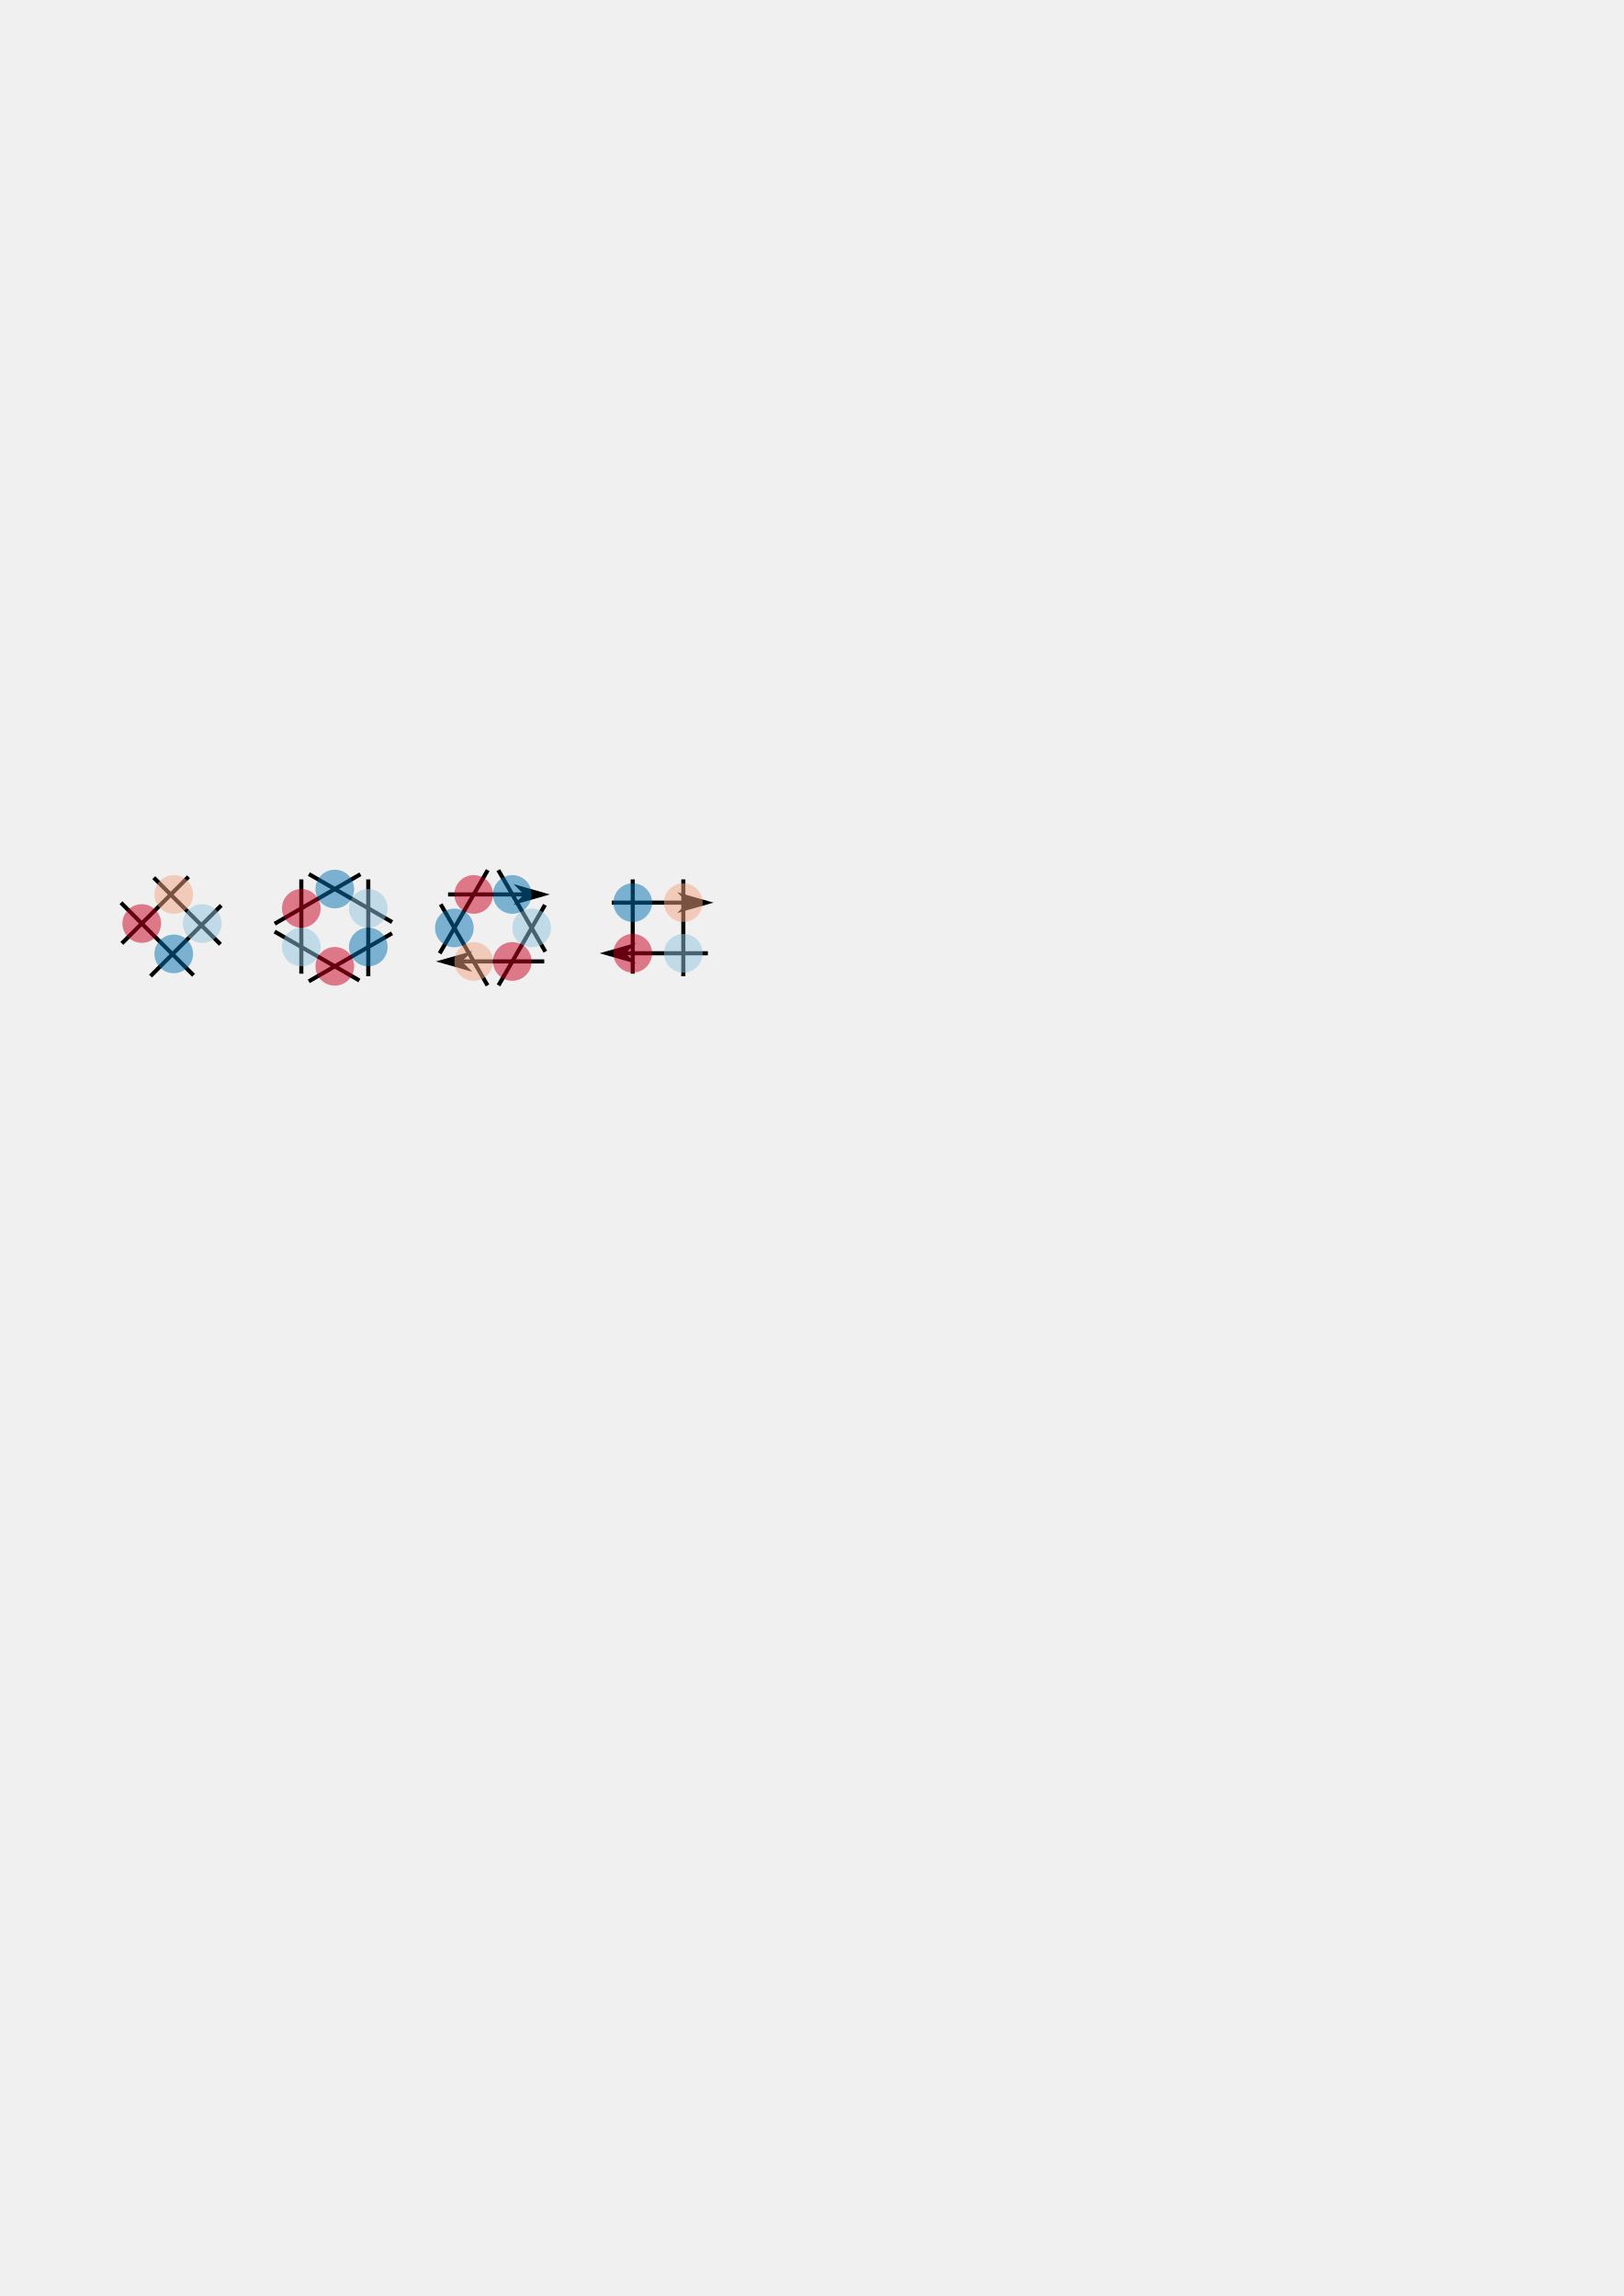
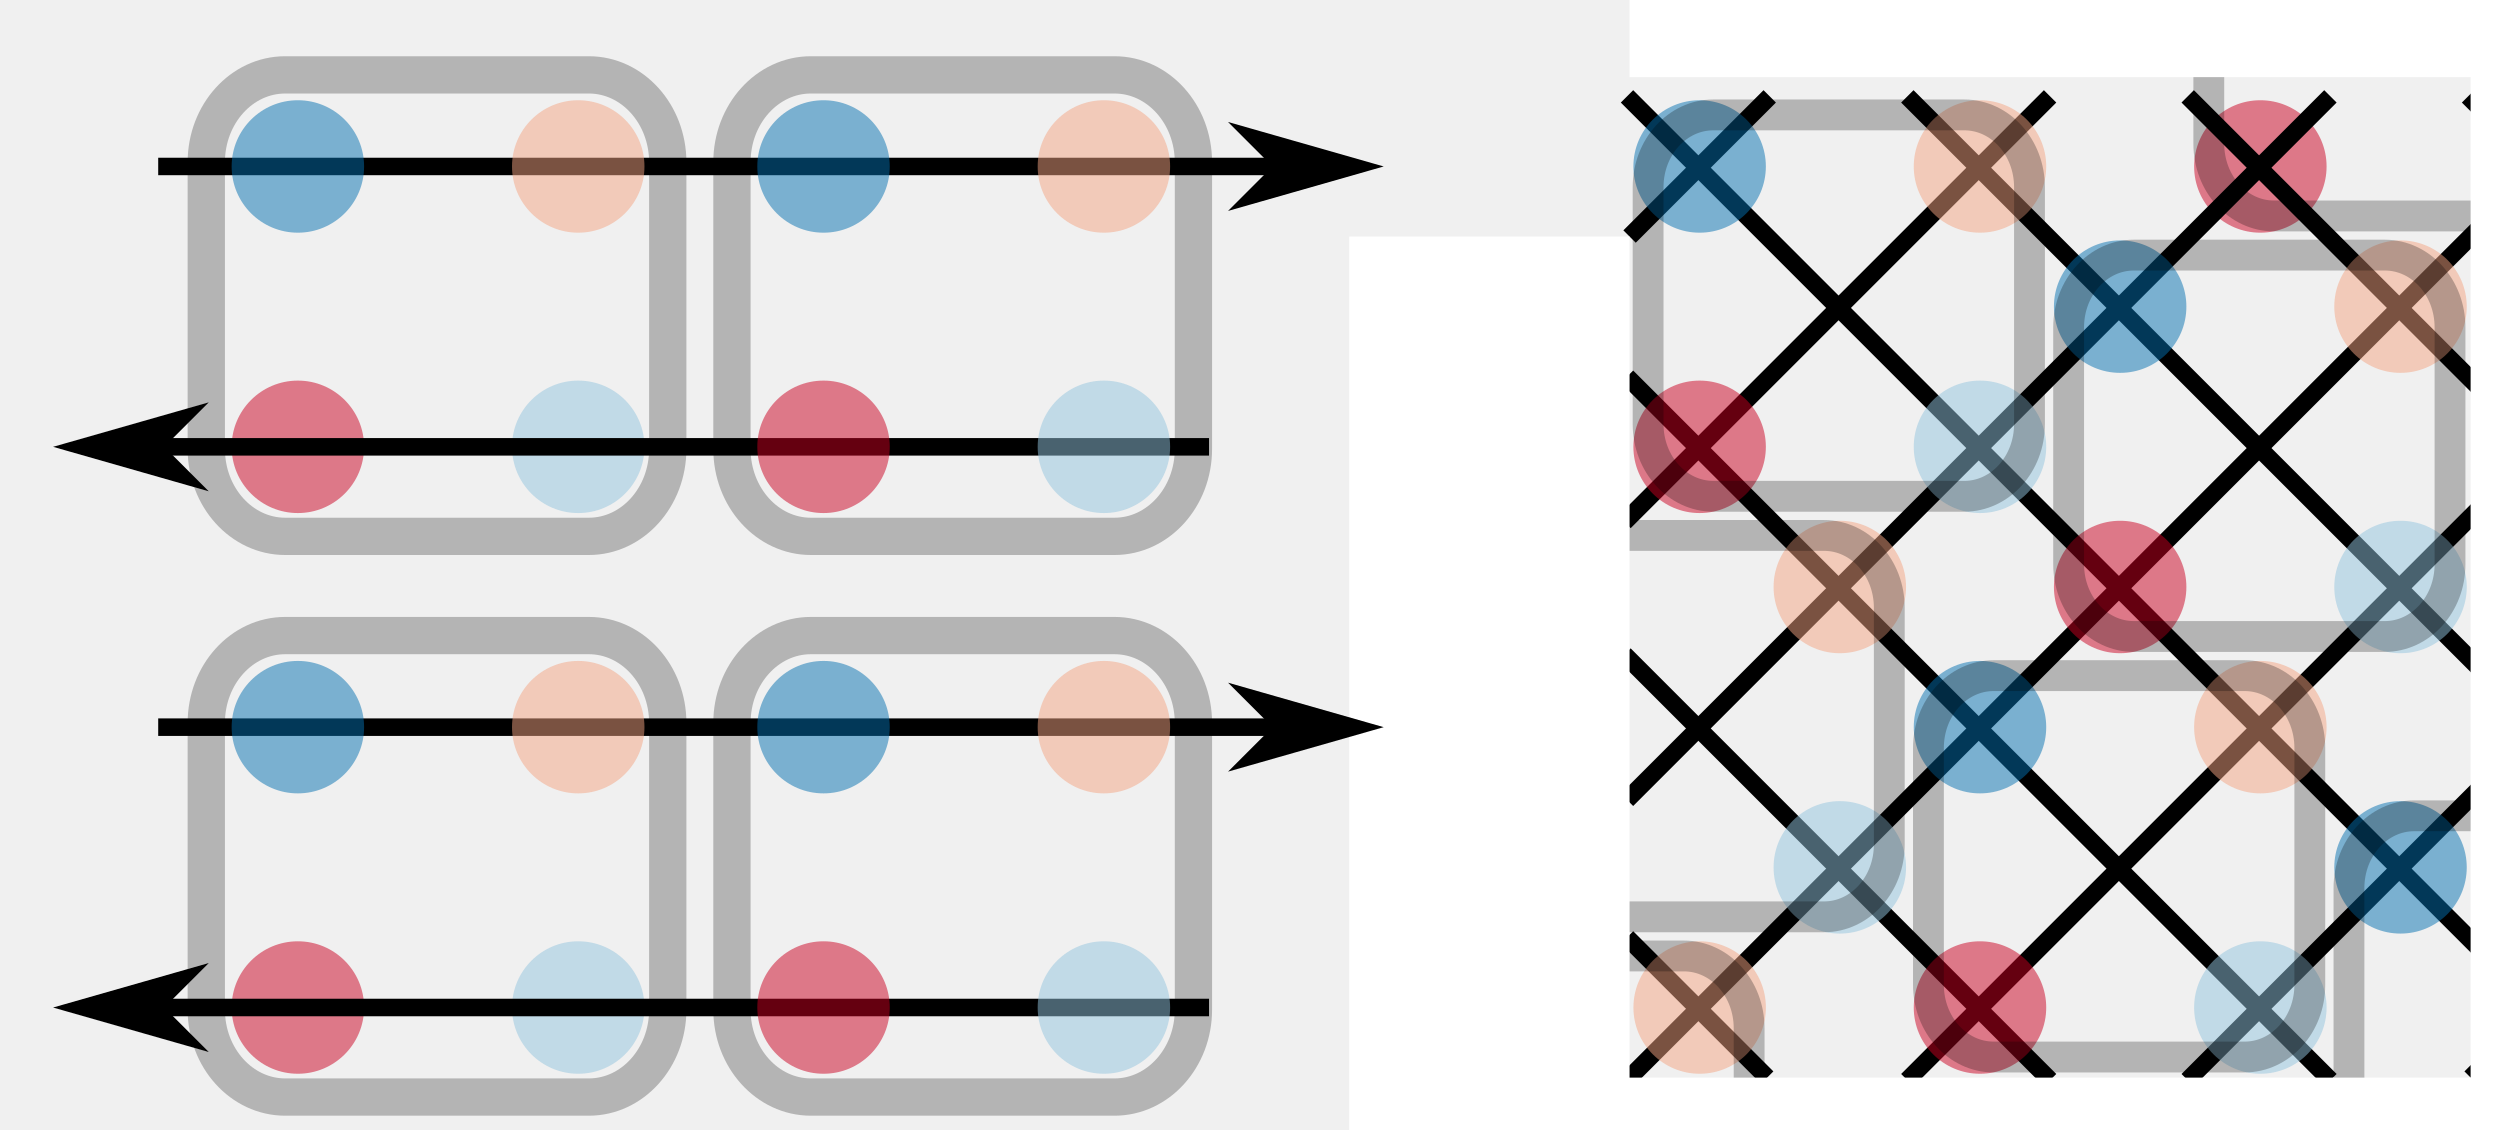
- <svg xmlns="http://www.w3.org/2000/svg" width="210mm" height="297mm" viewBox="0 0 210 297" version="1.1" id="svg8">
+ <svg xmlns="http://www.w3.org/2000/svg" width="75.5mm" height="34.1mm" viewBox="0 0 75.5 34.1" version="1.1" id="svg8">
  <defs id="defs2">
-     <marker style="overflow:visible;" id="marker2027" refX="0.0" refY="0.0" orient="auto">
-       <path transform="scale(0.4) rotate(180) translate(10,0)" style="fill-rule:evenodd;stroke:#000000;stroke-width:1pt;stroke-opacity:1;fill:#000000;fill-opacity:1" d="M 0.0,0.0 L 5.0,-5.0 L -12.5,0.0 L 5.0,5.0 L 0.0,0.0 z " id="path2025" />
+     <marker style="overflow:visible" id="Arrow1Lend" refX="0" refY="0" orient="auto">
+       <path transform="matrix(-0.8,0,0,-0.8,-10,0)" style="fill:context-stroke;fill-rule:evenodd;stroke:context-stroke;stroke-width:1pt" d="M 0,0 5,-5 -12.5,0 5,5 Z" id="path6977" />
    </marker>
-     <marker style="overflow:visible;" id="marker2017" refX="0.0" refY="0.0" orient="auto">
-       <path transform="scale(0.4) rotate(180) translate(10,0)" style="fill-rule:evenodd;stroke:#000000;stroke-width:1pt;stroke-opacity:1;fill:#000000;fill-opacity:1" d="M 0.0,0.0 L 5.0,-5.0 L -12.5,0.0 L 5.0,5.0 L 0.0,0.0 z " id="path2015" />
+     <marker style="overflow:visible" id="marker2027" refX="0" refY="0" orient="auto">
+       <path transform="matrix(-0.4,0,0,-0.4,-4,0)" style="fill:#000000;fill-opacity:1;fill-rule:evenodd;stroke:#000000;stroke-width:1pt;stroke-opacity:1" d="M 0,0 5,-5 -12.5,0 5,5 Z" id="path2025" />
    </marker>
-     <marker style="overflow:visible;" id="marker2007" refX="0.0" refY="0.0" orient="auto">
-       <path transform="scale(0.4) rotate(180) translate(10,0)" style="fill-rule:evenodd;stroke:#000000;stroke-width:1pt;stroke-opacity:1;fill:#000000;fill-opacity:1" d="M 0.0,0.0 L 5.0,-5.0 L -12.5,0.0 L 5.0,5.0 L 0.0,0.0 z " id="path2005" />
+     <marker style="overflow:visible" id="marker2017" refX="0" refY="0" orient="auto">
+       <path transform="matrix(-0.4,0,0,-0.4,-4,0)" style="fill:#000000;fill-opacity:1;fill-rule:evenodd;stroke:#000000;stroke-width:1pt;stroke-opacity:1" d="M 0,0 5,-5 -12.5,0 5,5 Z" id="path2015" />
    </marker>
-     <marker style="overflow:visible;" id="marker1949" refX="0.0" refY="0.0" orient="auto">
-       <path transform="scale(0.4) rotate(180) translate(10,0)" style="fill-rule:evenodd;stroke:#000000;stroke-width:1pt;stroke-opacity:1;fill:#000000;fill-opacity:1" d="M 0.0,0.0 L 5.0,-5.0 L -12.5,0.0 L 5.0,5.0 L 0.0,0.0 z " id="path1947" />
+     <marker style="overflow:visible" id="marker2007" refX="0" refY="0" orient="auto">
+       <path transform="matrix(-0.4,0,0,-0.4,-4,0)" style="fill:#000000;fill-opacity:1;fill-rule:evenodd;stroke:#000000;stroke-width:1pt;stroke-opacity:1" d="M 0,0 5,-5 -12.5,0 5,5 Z" id="path2005" />
    </marker>
-     <marker style="overflow:visible;" id="marker1605" refX="0.0" refY="0.0" orient="auto">
-       <path transform="scale(0.2) rotate(180) translate(6,0)" style="fill-rule:evenodd;stroke:#000000;stroke-width:1pt;stroke-opacity:1;fill:#000000;fill-opacity:0.533" d="M 0.0,0.0 L 5.0,-5.0 L -12.5,0.0 L 5.0,5.0 L 0.0,0.0 z " id="path1603" />
+     <marker style="overflow:visible" id="marker1949" refX="0" refY="0" orient="auto">
+       <path transform="matrix(-0.4,0,0,-0.4,-4,0)" style="fill:#000000;fill-opacity:1;fill-rule:evenodd;stroke:#000000;stroke-width:1pt;stroke-opacity:1" d="M 0,0 5,-5 -12.5,0 5,5 Z" id="path1947" />
    </marker>
-     <marker style="overflow:visible;" id="marker1595" refX="0.0" refY="0.0" orient="auto">
-       <path transform="scale(0.2) rotate(180) translate(6,0)" style="fill-rule:evenodd;stroke:#000000;stroke-width:1pt;stroke-opacity:1;fill:#000000;fill-opacity:0.533" d="M 0.0,0.0 L 5.0,-5.0 L -12.5,0.0 L 5.0,5.0 L 0.0,0.0 z " id="path1593" />
+     <marker style="overflow:visible" id="marker1605" refX="0" refY="0" orient="auto">
+       <path transform="matrix(-0.2,0,0,-0.2,-1.2,0)" style="fill:#000000;fill-opacity:0.533;fill-rule:evenodd;stroke:#000000;stroke-width:1pt;stroke-opacity:1" d="M 0,0 5,-5 -12.5,0 5,5 Z" id="path1603" />
    </marker>
-     <marker style="overflow:visible;" id="Arrow1Mend" refX="0.0" refY="0.0" orient="auto">
-       <path transform="scale(0.4) rotate(180) translate(10,0)" style="fill-rule:evenodd;stroke:#000000;stroke-width:1pt;stroke-opacity:1;fill:#377eb8;fill-opacity:0.533" d="M 0.0,0.0 L 5.0,-5.0 L -12.5,0.0 L 5.0,5.0 L 0.0,0.0 z " id="path1012" />
+     <marker style="overflow:visible" id="marker1595" refX="0" refY="0" orient="auto">
+       <path transform="matrix(-0.2,0,0,-0.2,-1.2,0)" style="fill:#000000;fill-opacity:0.533;fill-rule:evenodd;stroke:#000000;stroke-width:1pt;stroke-opacity:1" d="M 0,0 5,-5 -12.5,0 5,5 Z" id="path1593" />
    </marker>
-     <marker style="overflow:visible;" id="Arrow2Mend" refX="0.0" refY="0.0" orient="auto">
-       <path transform="scale(0.6) rotate(180) translate(0,0)" d="M 8.719,4.034 L -2.207,0.016 L 8.719,-4.002 C 6.973,-1.63 6.983,1.616 8.719,4.034 z " style="fill-rule:evenodd;stroke-width:0.625;stroke-linejoin:round;stroke:#000000;stroke-opacity:1;fill:#377eb8;fill-opacity:0.533" id="path1030" />
+     <marker style="overflow:visible" id="Arrow1Mend" refX="0" refY="0" orient="auto">
+       <path transform="matrix(-0.4,0,0,-0.4,-4,0)" style="fill:#377eb8;fill-opacity:0.533;fill-rule:evenodd;stroke:#000000;stroke-width:1pt;stroke-opacity:1" d="M 0,0 5,-5 -12.5,0 5,5 Z" id="path1012" />
+     </marker>
+     <marker style="overflow:visible" id="Arrow2Mend" refX="0" refY="0" orient="auto">
+       <path transform="scale(-0.6)" d="M 8.719,4.034 -2.207,0.016 8.719,-4.002 c -1.745,2.372 -1.735,5.617 -6e-7,8.035 z" style="fill:#377eb8;fill-opacity:0.533;fill-rule:evenodd;stroke:#000000;stroke-width:0.625;stroke-linejoin:round;stroke-opacity:1" id="path1030" />
    </marker>
  </defs>
-   <g id="layer1">
-     <path style="fill:#377eb8;fill-opacity:0.533;stroke:#000000;stroke-width:0.529;stroke-linejoin:bevel;stroke-miterlimit:4;stroke-dasharray:none;stroke-opacity:1" d="m 25.032,126.159 -9.388,-9.388" id="path2473" />
-     <path style="fill:#377eb8;fill-opacity:0.533;stroke:#000000;stroke-width:0.529;stroke-linejoin:bevel;stroke-miterlimit:4;stroke-dasharray:none;stroke-opacity:1" d="m 70.532,123.101 -6.088,-10.544" id="path911" />
-     <path style="fill:#377eb8;fill-opacity:0.533;stroke:#000000;stroke-width:0.529;stroke-linejoin:bevel;stroke-miterlimit:4;stroke-dasharray:none;stroke-opacity:1" d="M 63.054,127.469 56.998,116.979" id="path913" />
-     <path style="fill:#377eb8;fill-opacity:0.533;stroke:#000000;stroke-width:0.529;stroke-linejoin:bevel;stroke-miterlimit:4;stroke-dasharray:none;stroke-opacity:1" d="m 70.482,117.058 -6.006,10.403" id="path917" />
-     <path style="fill:#377eb8;fill-opacity:0.533;stroke:#000000;stroke-width:0.529;stroke-linejoin:bevel;stroke-miterlimit:4;stroke-dasharray:none;stroke-opacity:1" d="m 63.081,112.557 -6.22,10.774" id="path919" />
-     <path style="fill:#000000;fill-opacity:1;stroke:#000000;stroke-width:0.529;stroke-linejoin:bevel;stroke-miterlimit:4;stroke-dasharray:none;stroke-opacity:1;marker-end:url(#marker1949)" d="M 70.388,124.367 H 57.429" id="path925" />
-     <path style="fill:#377eb8;fill-opacity:0.533;stroke:#000000;stroke-width:0.529;stroke-linejoin:bevel;stroke-miterlimit:4;stroke-dasharray:none;stroke-opacity:1" d="m 46.615,113.087 -11.091,6.403" id="path837" />
-     <path style="fill:#377eb8;fill-opacity:0.533;stroke:#000000;stroke-width:0.529;stroke-linejoin:bevel;stroke-miterlimit:4;stroke-dasharray:none;stroke-opacity:1" d="m 50.705,120.725 -10.766,6.216" id="path839" />
-     <path style="fill:#377eb8;fill-opacity:0.533;stroke:#000000;stroke-width:0.529;stroke-linejoin:bevel;stroke-miterlimit:4;stroke-dasharray:none;stroke-opacity:1" d="m 39.95,113.065 10.766,6.216" id="path843" />
-     <path style="fill:#377eb8;fill-opacity:0.533;stroke:#000000;stroke-width:0.529;stroke-linejoin:bevel;stroke-miterlimit:4;stroke-dasharray:none;stroke-opacity:1" d="m 35.518,120.506 10.965,6.33" id="path845" />
-     <path style="fill:#377eb8;fill-opacity:0.533;stroke:#000000;stroke-width:0.529;stroke-linejoin:bevel;stroke-miterlimit:4;stroke-dasharray:none;stroke-opacity:1" d="m 38.971,113.759 v 12.191" id="path849" />
-     <path style="fill:#377eb8;fill-opacity:0.533;stroke:#000000;stroke-width:0.529;stroke-linejoin:bevel;stroke-miterlimit:4;stroke-dasharray:none;stroke-opacity:1" d="m 47.631,113.759 v 12.528" id="path851" />
-     <path style="fill:#000000;fill-opacity:1;stroke:#000000;stroke-width:0.529;stroke-linejoin:bevel;stroke-miterlimit:4;stroke-dasharray:none;stroke-opacity:1;marker-end:url(#marker2007)" d="m 57.952,115.702 h 12.124" id="path1369" />
-     <path style="fill:#000000;fill-opacity:1;stroke:#000000;stroke-width:0.529;stroke-linejoin:bevel;stroke-miterlimit:4;stroke-dasharray:none;stroke-opacity:1;marker-end:url(#marker2027)" d="M 91.554,123.309 H 78.596" id="path1553" />
-     <path style="fill:#377eb8;fill-opacity:0.533;stroke:#000000;stroke-width:0.529;stroke-linejoin:bevel;stroke-miterlimit:4;stroke-dasharray:none;stroke-opacity:1" d="m 81.834,113.759 v 12.191" id="path1563" />
-     <path style="fill:#377eb8;fill-opacity:0.533;stroke:#000000;stroke-width:0.529;stroke-linejoin:bevel;stroke-miterlimit:4;stroke-dasharray:none;stroke-opacity:1" d="m 88.377,113.759 v 12.528" id="path1565" />
-     <path style="fill:#000000;fill-opacity:1;stroke:#000000;stroke-width:0.529;stroke-linejoin:bevel;stroke-miterlimit:4;stroke-dasharray:none;stroke-opacity:1;marker-end:url(#marker2017)" d="M 79.118,116.76 H 91.243" id="path1567" />
-     <path style="fill:#377eb8;fill-opacity:0.533;stroke:#000000;stroke-width:0.529;stroke-linejoin:bevel;stroke-miterlimit:4;stroke-dasharray:none;stroke-opacity:1" d="m 24.384,113.413 -8.621,8.621" id="path2451" />
-     <path style="fill:#377eb8;fill-opacity:0.533;stroke:#000000;stroke-width:0.529;stroke-linejoin:bevel;stroke-miterlimit:4;stroke-dasharray:none;stroke-opacity:1" d="m 28.51,122.152 -8.621,-8.621" id="path2471" />
-     <path style="fill:#377eb8;fill-opacity:0.533;stroke:#000000;stroke-width:0.529;stroke-linejoin:bevel;stroke-miterlimit:4;stroke-dasharray:none;stroke-opacity:1" d="m 28.617,117.117 -9.15,9.15" id="path2289" />
-     <circle style="fill:#0571b0;fill-opacity:0.5;stroke:none;stroke-width:0.529;stroke-linejoin:bevel;stroke-miterlimit:4;stroke-dasharray:none;stroke-opacity:1" id="circle945" cx="115.702" cy="-66.26" r="2.5" transform="rotate(90)" />
-     <circle style="fill:#0571b0;fill-opacity:0.5;stroke:none;stroke-width:0.529;stroke-linejoin:bevel;stroke-miterlimit:4;stroke-dasharray:none;stroke-opacity:1" id="circle903" cx="81.834" cy="116.76" r="2.5" />
-     <circle style="fill:#0571b0;fill-opacity:0.5;stroke:none;stroke-width:0.529;stroke-linejoin:bevel;stroke-miterlimit:4;stroke-dasharray:none;stroke-opacity:1" id="circle960" cx="115" cy="-43.301" r="2.5" transform="rotate(90)" />
-     <circle style="fill:#0571b0;fill-opacity:0.5;stroke:none;stroke-width:0.529;stroke-linejoin:bevel;stroke-miterlimit:4;stroke-dasharray:none;stroke-opacity:1" id="circle964" cx="122.5" cy="-47.631" r="2.5" transform="rotate(90)" />
-     <circle style="fill:#f4a582;fill-opacity:0.5;stroke:none;stroke-width:0.529;stroke-linejoin:bevel;stroke-miterlimit:4;stroke-dasharray:none;stroke-opacity:1" id="circle3127" cx="61.263" cy="124.367" r="2.5" />
-     <circle style="fill:#f4a582;fill-opacity:0.5;stroke:none;stroke-width:0.529;stroke-linejoin:bevel;stroke-miterlimit:4;stroke-dasharray:none;stroke-opacity:1" id="circle905" cx="88.377" cy="116.76" r="2.5" />
-     <circle style="fill:#f4a582;fill-opacity:0.5;stroke:none;stroke-width:0.529;stroke-linejoin:bevel;stroke-miterlimit:4;stroke-dasharray:none;stroke-opacity:1" id="circle2293" cx="22.474" cy="115.702" r="2.5" />
-     <circle style="fill:#ca0020;fill-opacity:0.5;stroke:none;stroke-width:0.529;stroke-linejoin:bevel;stroke-miterlimit:4;stroke-dasharray:none;stroke-opacity:1" id="circle952" cx="66.263" cy="124.367" r="2.5" />
-     <circle style="fill:#92c5de;fill-opacity:0.5;stroke:none;stroke-width:0.529;stroke-linejoin:bevel;stroke-miterlimit:4;stroke-dasharray:none;stroke-opacity:1" id="circle907" cx="38.971" cy="122.5" r="2.5" />
-     <circle style="fill:#ca0020;fill-opacity:0.5;stroke:none;stroke-width:0.529;stroke-linejoin:bevel;stroke-miterlimit:4;stroke-dasharray:none;stroke-opacity:1" id="circle3133" cx="81.834" cy="123.309" r="2.5" />
-     <circle style="fill:#92c5de;fill-opacity:0.5;stroke:none;stroke-width:0.529;stroke-linejoin:bevel;stroke-miterlimit:4;stroke-dasharray:none;stroke-opacity:1" id="circle3131" cx="88.377" cy="123.309" r="2.5" />
-     <circle style="fill:#0571b0;fill-opacity:0.5;stroke:none;stroke-width:0.529;stroke-linejoin:bevel;stroke-miterlimit:4;stroke-dasharray:none;stroke-opacity:1" id="circle3125" cx="120.037" cy="-58.763" r="2.5" transform="rotate(90)" />
-     <circle style="fill:#ca0020;fill-opacity:0.5;stroke:none;stroke-width:0.529;stroke-linejoin:bevel;stroke-miterlimit:4;stroke-dasharray:none;stroke-opacity:1" id="circle3123" cx="61.266" cy="115.702" r="2.5" />
-     <circle style="fill:#ca0020;fill-opacity:0.5;stroke:none;stroke-width:0.529;stroke-linejoin:bevel;stroke-miterlimit:4;stroke-dasharray:none;stroke-opacity:1" id="circle3112" cx="38.971" cy="117.5" r="2.5" />
-     <circle style="fill:#ca0020;fill-opacity:0.5;stroke:none;stroke-width:0.529;stroke-linejoin:bevel;stroke-miterlimit:4;stroke-dasharray:none;stroke-opacity:1" id="circle944" cx="43.301" cy="125" r="2.5" />
-     <circle style="fill:#0571b0;fill-opacity:0.5;stroke:none;stroke-width:0.529;stroke-linejoin:bevel;stroke-miterlimit:4;stroke-dasharray:none;stroke-opacity:1" id="circle2515" cx="22.474" cy="123.392" r="2.5" />
-     <circle style="fill:#ca0020;fill-opacity:0.5;stroke:none;stroke-width:0.529;stroke-linejoin:bevel;stroke-miterlimit:4;stroke-dasharray:none;stroke-opacity:1" id="circle2285" cx="18.335" cy="119.462" r="2.5" />
-     <circle style="fill:#92c5de;fill-opacity:0.5;stroke:none;stroke-width:0.529;stroke-linejoin:bevel;stroke-miterlimit:4;stroke-dasharray:none;stroke-opacity:1" id="path883" cx="47.631" cy="117.5" r="2.5" />
-     <circle style="fill:#92c5de;fill-opacity:0.5;stroke:none;stroke-width:0.529;stroke-linejoin:bevel;stroke-miterlimit:4;stroke-dasharray:none;stroke-opacity:1" id="circle2287" cx="26.151" cy="119.462" r="2.5" />
-     <circle style="fill:#92c5de;fill-opacity:0.5;stroke:none;stroke-width:0.529;stroke-linejoin:bevel;stroke-miterlimit:4;stroke-dasharray:none;stroke-opacity:1" id="circle948" cx="120.037" cy="-68.763" r="2.5" transform="rotate(90)" />
+   <g id="layer1" transform="translate(-18.45134,-112.6548)">
+     <path style="fill:#377eb8;fill-opacity:0.533;stroke:#000000;stroke-width:0.529;stroke-linejoin:bevel;stroke-miterlimit:4;stroke-dasharray:none;stroke-opacity:1" d="m 92.987,115.565 4.233,4.233" id="path2026" />
+     <circle style="fill:#ca0020;fill-opacity:0.5;stroke:none;stroke-width:0.423;stroke-linejoin:bevel;stroke-miterlimit:4;stroke-dasharray:none;stroke-opacity:1" id="circle5867" cx="86.714" cy="117.682" r="2" />
+     <circle style="fill:#92c5de;fill-opacity:0.5;stroke:none;stroke-width:0.423;stroke-linejoin:bevel;stroke-miterlimit:4;stroke-dasharray:none;stroke-opacity:1" id="circle5869" cx="95.18" cy="117.682" r="2" />
+     <rect style="opacity:0.25;fill:none;stroke:#000000;stroke-width:0.931;stroke-linecap:square;stroke-linejoin:round;stroke-miterlimit:4;stroke-dasharray:none" id="rect5871" width="11.518" height="11.518" x="85.157" y="107.659" rx="1.97" ry="2.183" />
+     <path style="fill:#377eb8;fill-opacity:0.533;stroke:#000000;stroke-width:0.529;stroke-linejoin:bevel;stroke-miterlimit:4;stroke-dasharray:none;stroke-opacity:1" d="m 84.52,115.565 12.854,12.854" id="path2024" />
+     <path style="fill:#377eb8;fill-opacity:0.533;stroke:#000000;stroke-width:0.529;stroke-linejoin:bevel;stroke-miterlimit:4;stroke-dasharray:none;stroke-opacity:1" d="m 76.053,115.565 21.244,21.244" id="path2028" />
+     <path style="fill:#377eb8;fill-opacity:0.533;stroke:#000000;stroke-width:0.529;stroke-linejoin:bevel;stroke-miterlimit:4;stroke-dasharray:none;stroke-opacity:1" d="M 67.587,115.565 97.297,145.276" id="path2030" />
+     <path style="fill:#377eb8;fill-opacity:0.533;stroke:#000000;stroke-width:0.529;stroke-linejoin:bevel;stroke-miterlimit:4;stroke-dasharray:none;stroke-opacity:1" d="M 67.587,124.032 88.83,145.276" id="path2032" />
+     <path style="fill:#377eb8;fill-opacity:0.533;stroke:#000000;stroke-width:0.529;stroke-linejoin:bevel;stroke-miterlimit:4;stroke-dasharray:none;stroke-opacity:1" d="M 67.51,132.422 80.364,145.276" id="path2034" />
+     <path style="fill:#377eb8;fill-opacity:0.533;stroke:#000000;stroke-width:0.529;stroke-linejoin:bevel;stroke-miterlimit:4;stroke-dasharray:none;stroke-opacity:1" d="m 67.587,140.965 4.233,4.233" id="path2036" />
+     <path style="fill:#377eb8;fill-opacity:0.533;stroke:#000000;stroke-width:0.529;stroke-linejoin:bevel;stroke-miterlimit:4;stroke-dasharray:none;stroke-opacity:1" d="M 80.364,115.565 67.51,128.419" id="path905" />
+     <path style="fill:#377eb8;fill-opacity:0.533;stroke:#000000;stroke-width:0.529;stroke-linejoin:bevel;stroke-miterlimit:4;stroke-dasharray:none;stroke-opacity:1" d="m 71.897,115.565 -4.233,4.233" id="path1495" />
+     <path style="fill:#377eb8;fill-opacity:0.533;stroke:#000000;stroke-width:0.529;stroke-linejoin:bevel;stroke-miterlimit:4;stroke-dasharray:none;stroke-opacity:1" d="m 88.83,115.565 -21.244,21.244" id="path1497" />
+     <path style="fill:#377eb8;fill-opacity:0.533;stroke:#000000;stroke-width:0.529;stroke-linejoin:bevel;stroke-miterlimit:4;stroke-dasharray:none;stroke-opacity:1" d="M 97.297,115.565 67.587,145.276" id="path1499" />
+     <path style="fill:#377eb8;fill-opacity:0.533;stroke:#000000;stroke-width:0.529;stroke-linejoin:bevel;stroke-miterlimit:4;stroke-dasharray:none;stroke-opacity:1" d="M 97.297,124.032 76.053,145.276" id="path1501" />
+     <path style="fill:#377eb8;fill-opacity:0.533;stroke:#000000;stroke-width:0.529;stroke-linejoin:bevel;stroke-miterlimit:4;stroke-dasharray:none;stroke-opacity:1" d="M 97.374,132.422 84.52,145.276" id="path1503" />
+     <path style="fill:#377eb8;fill-opacity:0.533;stroke:#000000;stroke-width:0.529;stroke-linejoin:bevel;stroke-miterlimit:4;stroke-dasharray:none;stroke-opacity:1" d="m 97.297,140.965 -4.233,4.233" id="path2022" />
+     <circle style="fill:#f4a582;fill-opacity:0.5;stroke:none;stroke-width:0.423;stroke-linejoin:bevel;stroke-miterlimit:4;stroke-dasharray:none;stroke-opacity:1" id="circle915" cx="78.247" cy="117.682" r="2" />
+     <circle style="fill:#0571b0;fill-opacity:0.5;stroke:none;stroke-width:0.423;stroke-linejoin:bevel;stroke-miterlimit:4;stroke-dasharray:none;stroke-opacity:1" id="circle917" cx="69.78" cy="117.682" r="2" />
+     <circle style="fill:#ca0020;fill-opacity:0.5;stroke:none;stroke-width:0.423;stroke-linejoin:bevel;stroke-miterlimit:4;stroke-dasharray:none;stroke-opacity:1" id="circle919" cx="69.78" cy="126.149" r="2" />
+     <circle style="fill:#92c5de;fill-opacity:0.5;stroke:none;stroke-width:0.423;stroke-linejoin:bevel;stroke-miterlimit:4;stroke-dasharray:none;stroke-opacity:1" id="circle921" cx="78.247" cy="126.149" r="2" />
+     <rect style="opacity:0.25;fill:none;stroke:#000000;stroke-width:0.931;stroke-linecap:square;stroke-linejoin:round;stroke-miterlimit:4;stroke-dasharray:none" id="rect953" width="11.518" height="11.518" x="68.224" y="116.125" rx="1.97" ry="2.183" />
+     <circle style="fill:#f4a582;fill-opacity:0.5;stroke:none;stroke-width:0.423;stroke-linejoin:bevel;stroke-miterlimit:4;stroke-dasharray:none;stroke-opacity:1" id="circle1465" cx="90.947" cy="121.915" r="2" />
+     <circle style="fill:#0571b0;fill-opacity:0.5;stroke:none;stroke-width:0.423;stroke-linejoin:bevel;stroke-miterlimit:4;stroke-dasharray:none;stroke-opacity:1" id="circle1467" cx="82.48" cy="121.915" r="2" />
+     <circle style="fill:#ca0020;fill-opacity:0.5;stroke:none;stroke-width:0.423;stroke-linejoin:bevel;stroke-miterlimit:4;stroke-dasharray:none;stroke-opacity:1" id="circle1469" cx="82.48" cy="130.382" r="2" />
+     <circle style="fill:#92c5de;fill-opacity:0.5;stroke:none;stroke-width:0.423;stroke-linejoin:bevel;stroke-miterlimit:4;stroke-dasharray:none;stroke-opacity:1" id="circle1471" cx="90.947" cy="130.382" r="2" />
+     <rect style="opacity:0.25;fill:none;stroke:#000000;stroke-width:0.931;stroke-linecap:square;stroke-linejoin:round;stroke-miterlimit:4;stroke-dasharray:none" id="rect1473" width="11.518" height="11.518" x="80.924" y="120.359" rx="1.97" ry="2.183" />
+     <circle style="fill:#f4a582;fill-opacity:0.5;stroke:none;stroke-width:0.423;stroke-linejoin:bevel;stroke-miterlimit:4;stroke-dasharray:none;stroke-opacity:1" id="circle1475" cx="86.714" cy="134.615" r="2" />
+     <circle style="fill:#0571b0;fill-opacity:0.5;stroke:none;stroke-width:0.423;stroke-linejoin:bevel;stroke-miterlimit:4;stroke-dasharray:none;stroke-opacity:1" id="circle1477" cx="78.247" cy="134.615" r="2" />
+     <circle style="fill:#ca0020;fill-opacity:0.5;stroke:none;stroke-width:0.423;stroke-linejoin:bevel;stroke-miterlimit:4;stroke-dasharray:none;stroke-opacity:1" id="circle1479" cx="78.247" cy="143.082" r="2" />
+     <circle style="fill:#92c5de;fill-opacity:0.5;stroke:none;stroke-width:0.423;stroke-linejoin:bevel;stroke-miterlimit:4;stroke-dasharray:none;stroke-opacity:1" id="circle1481" cx="86.714" cy="143.082" r="2" />
+     <rect style="opacity:0.25;fill:none;stroke:#000000;stroke-width:0.931;stroke-linecap:square;stroke-linejoin:round;stroke-miterlimit:4;stroke-dasharray:none" id="rect1483" width="11.518" height="11.518" x="76.69" y="133.059" rx="1.97" ry="2.183" />
+     <circle style="fill:#f4a582;fill-opacity:0.5;stroke:none;stroke-width:0.423;stroke-linejoin:bevel;stroke-miterlimit:4;stroke-dasharray:none;stroke-opacity:1" id="circle1485" cx="74.014" cy="130.382" r="2" />
+     <circle style="fill:#0571b0;fill-opacity:0.5;stroke:none;stroke-width:0.423;stroke-linejoin:bevel;stroke-miterlimit:4;stroke-dasharray:none;stroke-opacity:1" id="circle1487" cx="65.547" cy="130.382" r="2" />
+     <circle style="fill:#ca0020;fill-opacity:0.5;stroke:none;stroke-width:0.423;stroke-linejoin:bevel;stroke-miterlimit:4;stroke-dasharray:none;stroke-opacity:1" id="circle1489" cx="65.547" cy="138.849" r="2" />
+     <circle style="fill:#92c5de;fill-opacity:0.5;stroke:none;stroke-width:0.423;stroke-linejoin:bevel;stroke-miterlimit:4;stroke-dasharray:none;stroke-opacity:1" id="circle1491" cx="74.014" cy="138.849" r="2" />
+     <rect style="opacity:0.25;fill:none;stroke:#000000;stroke-width:0.931;stroke-linecap:square;stroke-linejoin:round;stroke-miterlimit:4;stroke-dasharray:none" id="rect1493" width="11.518" height="11.518" x="63.99" y="128.825" rx="1.97" ry="2.183" />
+     <circle style="fill:#f4a582;fill-opacity:0.5;stroke:none;stroke-width:0.423;stroke-linejoin:bevel;stroke-miterlimit:4;stroke-dasharray:none;stroke-opacity:1" id="circle7567" cx="69.781" cy="143.082" r="2" />
+     <circle style="fill:#0571b0;fill-opacity:0.5;stroke:none;stroke-width:0.423;stroke-linejoin:bevel;stroke-miterlimit:4;stroke-dasharray:none;stroke-opacity:1" id="circle7569" cx="61.314" cy="143.082" r="2" />
+     <circle style="fill:#ca0020;fill-opacity:0.5;stroke:none;stroke-width:0.423;stroke-linejoin:bevel;stroke-miterlimit:4;stroke-dasharray:none;stroke-opacity:1" id="circle7571" cx="61.314" cy="151.549" r="2" />
+     <circle style="fill:#92c5de;fill-opacity:0.5;stroke:none;stroke-width:0.423;stroke-linejoin:bevel;stroke-miterlimit:4;stroke-dasharray:none;stroke-opacity:1" id="circle7573" cx="69.781" cy="151.549" r="2" />
+     <rect style="opacity:0.25;fill:none;stroke:#000000;stroke-width:0.931;stroke-linecap:square;stroke-linejoin:round;stroke-miterlimit:4;stroke-dasharray:none" id="rect7575" width="11.518" height="11.518" x="59.757" y="141.525" rx="1.97" ry="2.183" />
+     <circle style="fill:#f4a582;fill-opacity:0.5;stroke:none;stroke-width:0.423;stroke-linejoin:bevel;stroke-miterlimit:4;stroke-dasharray:none;stroke-opacity:1" id="circle7577" cx="99.414" cy="138.849" r="2" />
+     <circle style="fill:#0571b0;fill-opacity:0.5;stroke:none;stroke-width:0.423;stroke-linejoin:bevel;stroke-miterlimit:4;stroke-dasharray:none;stroke-opacity:1" id="circle7579" cx="90.947" cy="138.849" r="2" />
+     <circle style="fill:#ca0020;fill-opacity:0.5;stroke:none;stroke-width:0.423;stroke-linejoin:bevel;stroke-miterlimit:4;stroke-dasharray:none;stroke-opacity:1" id="circle7581" cx="90.947" cy="147.315" r="2" />
+     <circle style="fill:#92c5de;fill-opacity:0.5;stroke:none;stroke-width:0.423;stroke-linejoin:bevel;stroke-miterlimit:4;stroke-dasharray:none;stroke-opacity:1" id="circle7583" cx="99.414" cy="147.315" r="2" />
+     <rect style="opacity:0.25;fill:none;stroke:#000000;stroke-width:0.931;stroke-linecap:square;stroke-linejoin:round;stroke-miterlimit:4;stroke-dasharray:none" id="rect7585" width="11.518" height="11.518" x="89.39" y="137.292" rx="1.97" ry="2.183" />
+     <circle style="fill:#f4a582;fill-opacity:0.5;stroke:none;stroke-width:0.423;stroke-linejoin:bevel;stroke-miterlimit:4;stroke-dasharray:none;stroke-opacity:1" id="circle5863" cx="95.18" cy="109.215" r="2" />
+     <circle style="fill:#0571b0;fill-opacity:0.5;stroke:none;stroke-width:0.423;stroke-linejoin:bevel;stroke-miterlimit:4;stroke-dasharray:none;stroke-opacity:1" id="circle5865" cx="86.714" cy="109.215" r="2" />
+     <path id="rect6717" style="opacity:1;fill:#ffffff;stroke-width:1.414;stroke-linecap:square" d="m 59.197,119.799 h 8.467 l 4e-6,1e-5 1.1e-5,25.4 h 25.4 v -30.215 h -25.4 v -7.885 h 35.983 v 50.8 l -44.45,-5e-5 h -4e-6 v -38.1 z" />
+     <path style="fill:#377eb8;fill-opacity:0.533;stroke:#000000;stroke-width:0.529;stroke-linejoin:bevel;stroke-miterlimit:4;stroke-dasharray:none;stroke-opacity:1" d="M 70.471,104.141 64.788,98.458" id="path2473" />
+     <path style="fill:#377eb8;fill-opacity:0.533;stroke:#000000;stroke-width:0.529;stroke-linejoin:bevel;stroke-miterlimit:4;stroke-dasharray:none;stroke-opacity:1" d="m 69.823,91.394 -5.446,5.446" id="path2451" />
+     <path style="fill:#377eb8;fill-opacity:0.533;stroke:#000000;stroke-width:0.529;stroke-linejoin:bevel;stroke-miterlimit:4;stroke-dasharray:none;stroke-opacity:1" d="M 77.124,103.309 65.328,91.513" id="path2471" />
+     <path style="fill:#377eb8;fill-opacity:0.533;stroke:#000000;stroke-width:0.529;stroke-linejoin:bevel;stroke-miterlimit:4;stroke-dasharray:none;stroke-opacity:1" d="M 77.76,91.394 64.906,104.249" id="path2289" />
+     <path style="fill:#377eb8;fill-opacity:0.533;stroke:#000000;stroke-width:0.529;stroke-linejoin:bevel;stroke-miterlimit:4;stroke-dasharray:none;stroke-opacity:1" d="m 77.956,96.127 -5.446,-4.917" id="path1009" />
+     <path style="fill:#377eb8;fill-opacity:0.533;stroke:#000000;stroke-width:0.529;stroke-linejoin:bevel;stroke-miterlimit:4;stroke-dasharray:none;stroke-opacity:1" d="m 77.76,98.803 -5.446,5.975" id="path1093" />
+     <path style="fill:#000000;fill-opacity:1;stroke:#000000;stroke-width:0.529;stroke-linejoin:bevel;stroke-miterlimit:4;stroke-dasharray:none;stroke-opacity:1;marker-end:url(#marker2027)" d="M 101.227,101.785 H 86.152" id="path1553" />
+     <path style="fill:#377eb8;fill-opacity:0.533;stroke:#000000;stroke-width:0.569;stroke-linejoin:bevel;stroke-miterlimit:4;stroke-dasharray:none;stroke-opacity:1" d="M 89.918,91.178 V 105.276" id="path1563" />
+     <path style="fill:#377eb8;fill-opacity:0.533;stroke:#000000;stroke-width:0.569;stroke-linejoin:bevel;stroke-miterlimit:4;stroke-dasharray:none;stroke-opacity:1" d="M 97.52,91.178 V 105.665" id="path1565" />
+     <path style="fill:#000000;fill-opacity:1;stroke:#000000;stroke-width:0.529;stroke-linejoin:bevel;stroke-miterlimit:4;stroke-dasharray:none;stroke-opacity:1;marker-end:url(#marker2017)" d="M 86.674,94.178 H 100.915" id="path1567" />
+     <circle style="fill:#0571b0;fill-opacity:0.5;stroke:none;stroke-width:0.529;stroke-linejoin:bevel;stroke-miterlimit:4;stroke-dasharray:none;stroke-opacity:1" id="circle903" cx="89.918" cy="94.178" r="2.5" />
+     <circle style="fill:#f4a582;fill-opacity:0.5;stroke:none;stroke-width:0.529;stroke-linejoin:bevel;stroke-miterlimit:4;stroke-dasharray:none;stroke-opacity:1" id="circle905" cx="97.52" cy="94.178" r="2.5" />
+     <circle style="fill:#f4a582;fill-opacity:0.5;stroke:none;stroke-width:0.529;stroke-linejoin:bevel;stroke-miterlimit:4;stroke-dasharray:none;stroke-opacity:1" id="circle2293" cx="75.321" cy="93.684" r="2.5" />
+     <circle style="fill:#ca0020;fill-opacity:0.5;stroke:none;stroke-width:0.529;stroke-linejoin:bevel;stroke-miterlimit:4;stroke-dasharray:none;stroke-opacity:1" id="circle3133" cx="89.918" cy="101.785" r="2.5" />
+     <circle style="fill:#92c5de;fill-opacity:0.5;stroke:none;stroke-width:0.529;stroke-linejoin:bevel;stroke-miterlimit:4;stroke-dasharray:none;stroke-opacity:1" id="circle3131" cx="97.52" cy="101.785" r="2.5" />
+     <circle style="fill:#0571b0;fill-opacity:0.5;stroke:none;stroke-width:0.529;stroke-linejoin:bevel;stroke-miterlimit:4;stroke-dasharray:none;stroke-opacity:1" id="circle2515" cx="67.384" cy="93.437" r="2.5" />
+     <circle style="fill:#ca0020;fill-opacity:0.5;stroke:none;stroke-width:0.529;stroke-linejoin:bevel;stroke-miterlimit:4;stroke-dasharray:none;stroke-opacity:1" id="circle2285" cx="68.007" cy="101.148" r="2.5" />
+     <circle style="fill:#92c5de;fill-opacity:0.5;stroke:none;stroke-width:0.529;stroke-linejoin:bevel;stroke-miterlimit:4;stroke-dasharray:none;stroke-opacity:1" id="circle2287" cx="75.294" cy="101.677" r="2.5" />
+     <path style="fill:#377eb8;fill-opacity:0.533;stroke:#000000;stroke-width:0.529;stroke-linejoin:bevel;stroke-miterlimit:4;stroke-dasharray:none;stroke-opacity:1;marker-end:url(#marker2027)" d="M 23.229,117.682 H 59.197" id="path6185" />
+     <circle style="fill:#f4a582;fill-opacity:0.5;stroke:none;stroke-width:0.423;stroke-linejoin:bevel;stroke-miterlimit:4;stroke-dasharray:none;stroke-opacity:1" id="circle6187" cx="35.914" cy="117.682" r="2" />
+     <circle style="fill:#0571b0;fill-opacity:0.5;stroke:none;stroke-width:0.423;stroke-linejoin:bevel;stroke-miterlimit:4;stroke-dasharray:none;stroke-opacity:1" id="circle6189" cx="27.447" cy="117.682" r="2" />
+     <circle style="fill:#ca0020;fill-opacity:0.5;stroke:none;stroke-width:0.423;stroke-linejoin:bevel;stroke-miterlimit:4;stroke-dasharray:none;stroke-opacity:1" id="circle6191" cx="27.447" cy="126.149" r="2" />
+     <circle style="fill:#92c5de;fill-opacity:0.5;stroke:none;stroke-width:0.423;stroke-linejoin:bevel;stroke-miterlimit:4;stroke-dasharray:none;stroke-opacity:1" id="circle6193" cx="35.914" cy="126.149" r="2" />
+     <rect style="opacity:0.25;fill:none;stroke:#000000;stroke-width:1.126;stroke-linecap:square;stroke-linejoin:round;stroke-miterlimit:4;stroke-dasharray:none" id="rect6195" width="13.937" height="13.937" x="24.681" y="114.916" rx="2.384" ry="2.641" />
+     <path style="fill:#377eb8;fill-opacity:0.533;stroke:#000000;stroke-width:0.529;stroke-linejoin:bevel;stroke-miterlimit:4;stroke-dasharray:none;stroke-opacity:1;marker-end:url(#marker2027)" d="m 54.964,126.149 -33.867,10e-6" id="path6372" />
+     <circle style="fill:#f4a582;fill-opacity:0.5;stroke:none;stroke-width:0.423;stroke-linejoin:bevel;stroke-miterlimit:4;stroke-dasharray:none;stroke-opacity:1" id="circle6563" cx="51.789" cy="117.682" r="2" />
+     <circle style="fill:#0571b0;fill-opacity:0.5;stroke:none;stroke-width:0.423;stroke-linejoin:bevel;stroke-miterlimit:4;stroke-dasharray:none;stroke-opacity:1" id="circle6565" cx="43.322" cy="117.682" r="2" />
+     <circle style="fill:#ca0020;fill-opacity:0.5;stroke:none;stroke-width:0.423;stroke-linejoin:bevel;stroke-miterlimit:4;stroke-dasharray:none;stroke-opacity:1" id="circle6567" cx="43.322" cy="126.149" r="2" />
+     <circle style="fill:#92c5de;fill-opacity:0.5;stroke:none;stroke-width:0.423;stroke-linejoin:bevel;stroke-miterlimit:4;stroke-dasharray:none;stroke-opacity:1" id="circle6569" cx="51.789" cy="126.149" r="2" />
+     <rect style="opacity:0.25;fill:none;stroke:#000000;stroke-width:1.126;stroke-linecap:square;stroke-linejoin:round;stroke-miterlimit:4;stroke-dasharray:none" id="rect6571" width="13.937" height="13.937" x="40.556" y="114.916" rx="2.384" ry="2.641" />
+     <path style="fill:#377eb8;fill-opacity:0.533;stroke:#000000;stroke-width:0.529;stroke-linejoin:bevel;stroke-miterlimit:4;stroke-dasharray:none;stroke-opacity:1;marker-end:url(#marker2027)" d="M 23.229,134.615 H 59.197" id="path6591" />
+     <circle style="fill:#f4a582;fill-opacity:0.5;stroke:none;stroke-width:0.423;stroke-linejoin:bevel;stroke-miterlimit:4;stroke-dasharray:none;stroke-opacity:1" id="circle6593" cx="35.914" cy="134.615" r="2" />
+     <circle style="fill:#0571b0;fill-opacity:0.5;stroke:none;stroke-width:0.423;stroke-linejoin:bevel;stroke-miterlimit:4;stroke-dasharray:none;stroke-opacity:1" id="circle6595" cx="27.447" cy="134.615" r="2" />
+     <circle style="fill:#ca0020;fill-opacity:0.5;stroke:none;stroke-width:0.423;stroke-linejoin:bevel;stroke-miterlimit:4;stroke-dasharray:none;stroke-opacity:1" id="circle6597" cx="27.447" cy="143.082" r="2" />
+     <circle style="fill:#92c5de;fill-opacity:0.5;stroke:none;stroke-width:0.423;stroke-linejoin:bevel;stroke-miterlimit:4;stroke-dasharray:none;stroke-opacity:1" id="circle6599" cx="35.914" cy="143.082" r="2" />
+     <rect style="opacity:0.25;fill:none;stroke:#000000;stroke-width:1.126;stroke-linecap:square;stroke-linejoin:round;stroke-miterlimit:4;stroke-dasharray:none" id="rect6601" width="13.937" height="13.937" x="24.681" y="131.849" rx="2.384" ry="2.641" />
+     <path style="fill:#377eb8;fill-opacity:0.533;stroke:#000000;stroke-width:0.529;stroke-linejoin:bevel;stroke-miterlimit:4;stroke-dasharray:none;stroke-opacity:1;marker-end:url(#marker2027)" d="m 54.964,143.082 -33.867,1e-5" id="path6603" />
+     <circle style="fill:#f4a582;fill-opacity:0.5;stroke:none;stroke-width:0.423;stroke-linejoin:bevel;stroke-miterlimit:4;stroke-dasharray:none;stroke-opacity:1" id="circle6605" cx="51.789" cy="134.615" r="2" />
+     <circle style="fill:#0571b0;fill-opacity:0.5;stroke:none;stroke-width:0.423;stroke-linejoin:bevel;stroke-miterlimit:4;stroke-dasharray:none;stroke-opacity:1" id="circle6607" cx="43.322" cy="134.615" r="2" />
+     <circle style="fill:#ca0020;fill-opacity:0.5;stroke:none;stroke-width:0.423;stroke-linejoin:bevel;stroke-miterlimit:4;stroke-dasharray:none;stroke-opacity:1" id="circle6609" cx="43.322" cy="143.082" r="2" />
+     <circle style="fill:#92c5de;fill-opacity:0.5;stroke:none;stroke-width:0.423;stroke-linejoin:bevel;stroke-miterlimit:4;stroke-dasharray:none;stroke-opacity:1" id="circle6611" cx="51.789" cy="143.082" r="2" />
+     <rect style="opacity:0.25;fill:none;stroke:#000000;stroke-width:1.126;stroke-linecap:square;stroke-linejoin:round;stroke-miterlimit:4;stroke-dasharray:none" id="rect6613" width="13.937" height="13.937" x="40.556" y="131.849" rx="2.384" ry="2.641" />
  </g>
</svg>
